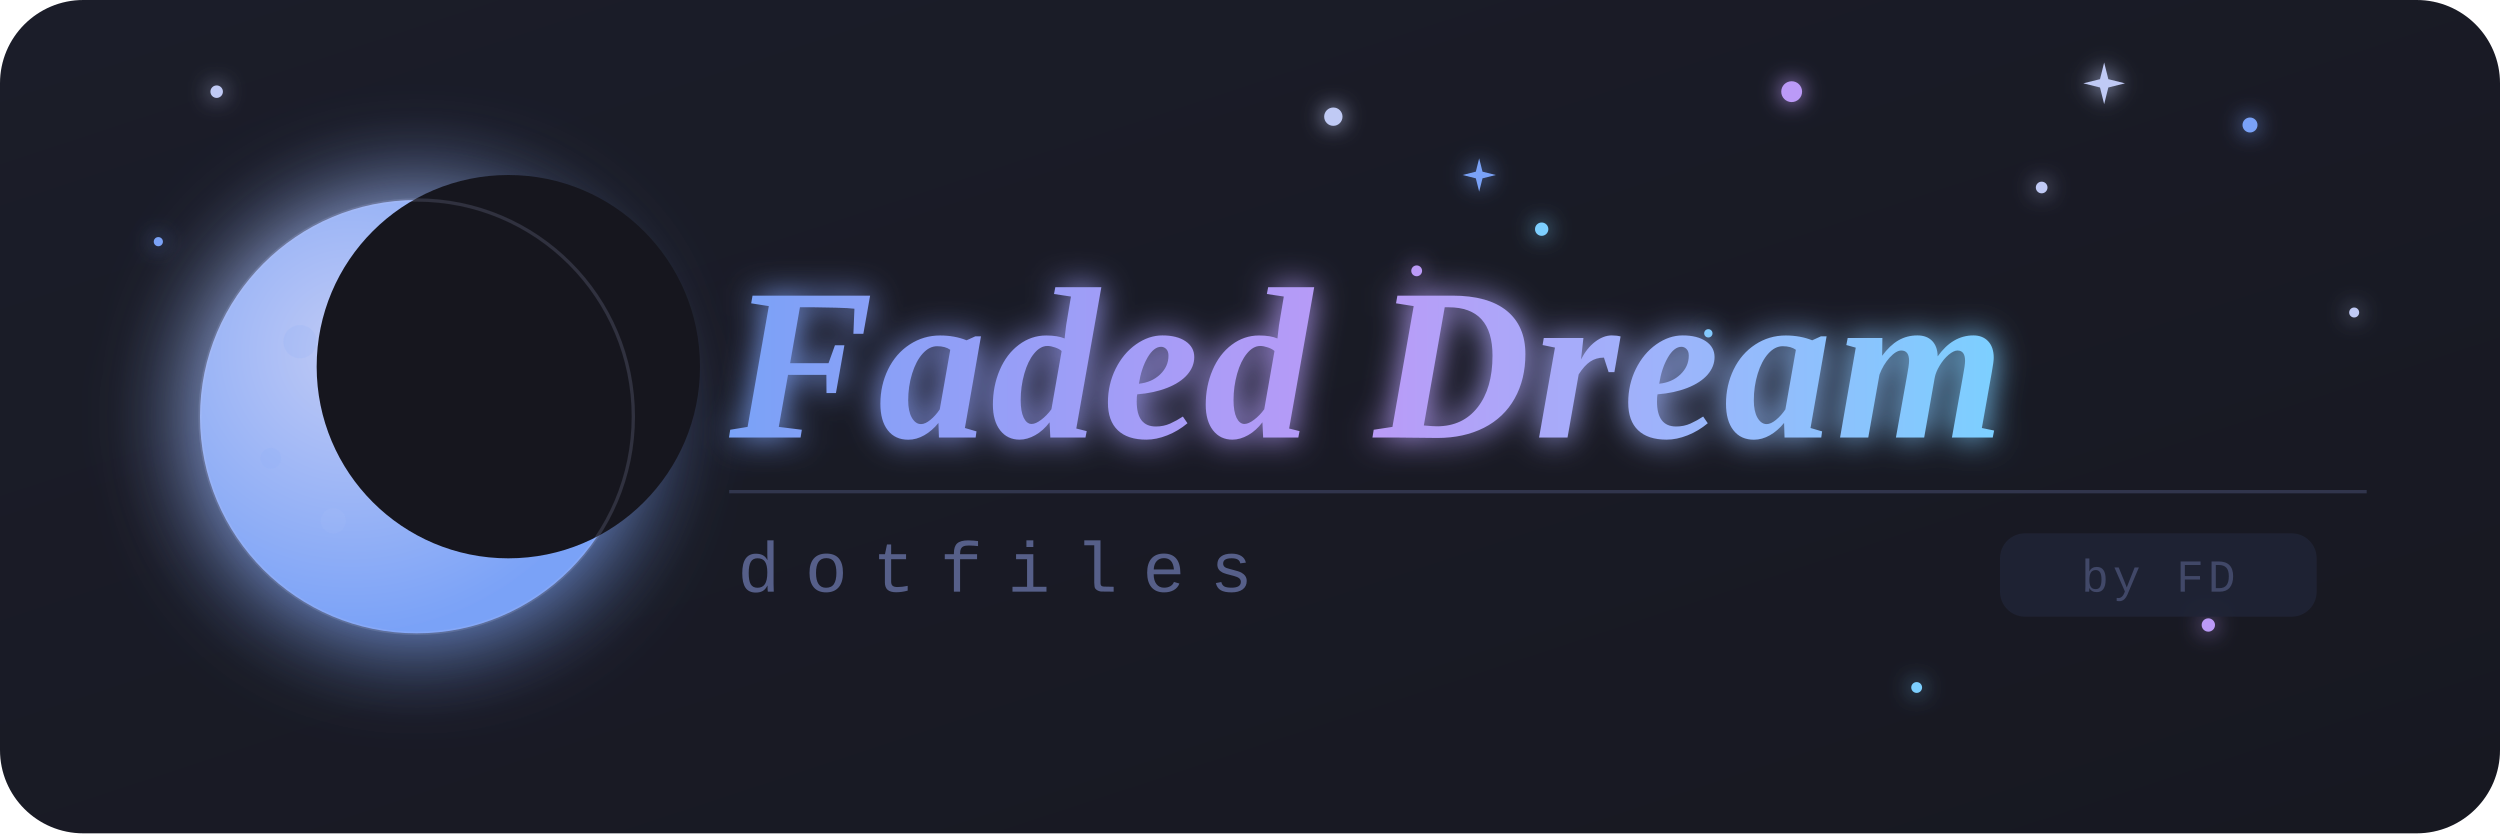
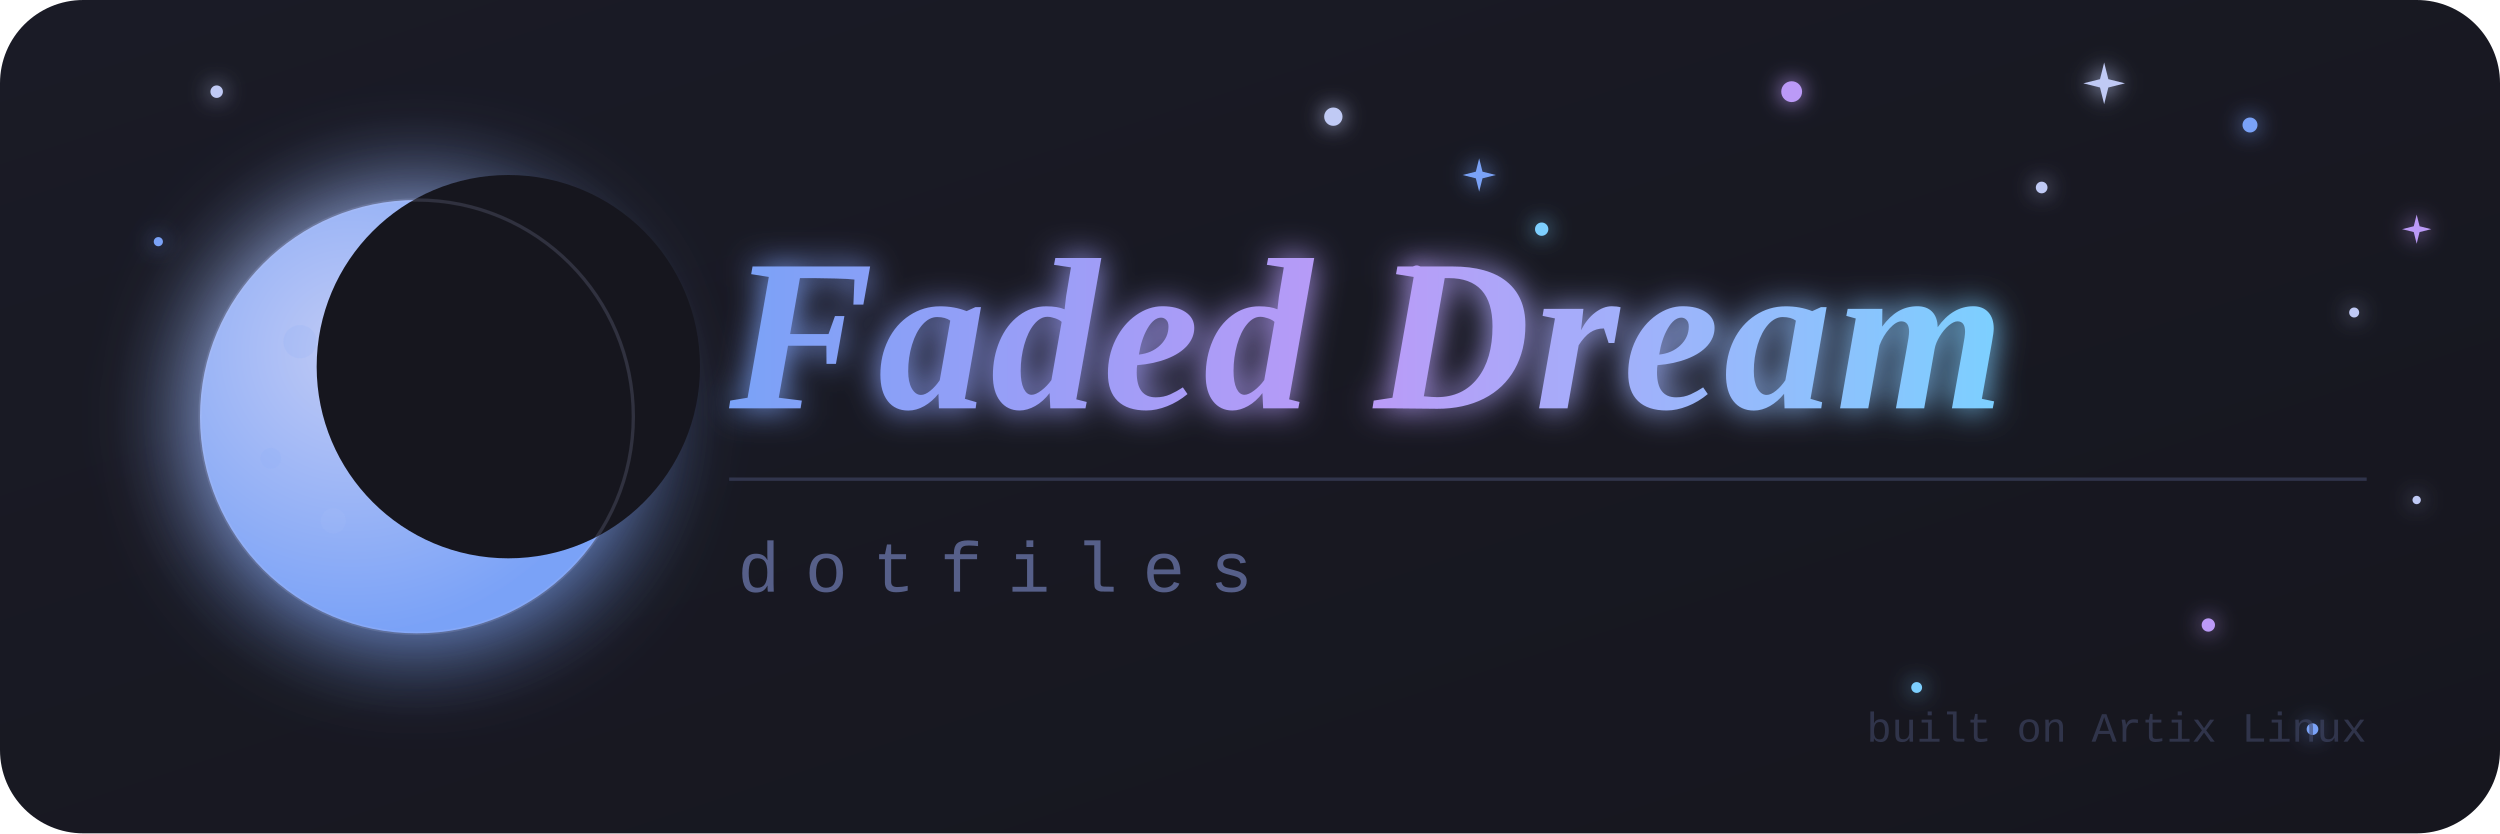
<svg xmlns="http://www.w3.org/2000/svg" viewBox="0 0 600 200" width="600" height="200">
  <defs>
    <linearGradient id="bg" x1="0%" y1="0%" x2="100%" y2="100%">
      <stop offset="0%" style="stop-color:#1a1b26" />
      <stop offset="100%" style="stop-color:#16161e" />
    </linearGradient>
    <radialGradient id="moonGlow" cx="50%" cy="50%" r="50%">
-       <stop offset="0%" style="stop-color:#7aa2f7;stop-opacity:0.25" />
+       <stop offset="0%" style="stop-color:#7aa2f7;stop-opacity:0.3" />
      <stop offset="100%" style="stop-color:#7aa2f7;stop-opacity:0" />
    </radialGradient>
    <radialGradient id="moonFace" cx="35%" cy="35%" r="65%">
      <stop offset="0%" style="stop-color:#c0caf5" />
      <stop offset="100%" style="stop-color:#7aa2f7" />
    </radialGradient>
    <linearGradient id="textGrad" x1="0%" y1="0%" x2="100%" y2="0%">
      <stop offset="0%" style="stop-color:#7aa2f7" />
      <stop offset="50%" style="stop-color:#bb9af7" />
      <stop offset="100%" style="stop-color:#7dcfff" />
-     </linearGradient>
-     <linearGradient id="subGrad" x1="0%" y1="0%" x2="100%" y2="0%">
-       <stop offset="0%" style="stop-color:#565f89" />
-       <stop offset="100%" style="stop-color:#414868" />
    </linearGradient>
    <filter id="moonBlur" x="-50%" y="-50%" width="200%" height="200%">
      <feGaussianBlur stdDeviation="12" result="blur" />
      <feMerge>
        <feMergeNode in="blur" />
        <feMergeNode in="SourceGraphic" />
      </feMerge>
    </filter>
    <filter id="starGlow" x="-100%" y="-100%" width="300%" height="300%">
      <feGaussianBlur stdDeviation="2.5" result="blur" />
      <feMerge>
        <feMergeNode in="blur" />
        <feMergeNode in="SourceGraphic" />
      </feMerge>
    </filter>
    <filter id="textGlow" x="-10%" y="-30%" width="120%" height="160%">
      <feGaussianBlur stdDeviation="4" result="blur" />
      <feMerge>
        <feMergeNode in="blur" />
        <feMergeNode in="SourceGraphic" />
      </feMerge>
    </filter>
  </defs>
  <rect width="600" height="200" rx="20" fill="url(#bg)" />
-   <rect width="600" height="200" rx="20" fill="#7aa2f7" opacity="0.015" />
  <g filter="url(#starGlow)">
    <circle cx="320" cy="28" r="2.2" fill="#c0caf5">
      <animate attributeName="opacity" values="1;0.2;1" dur="2.8s" repeatCount="indefinite" />
    </circle>
    <circle cx="370" cy="55" r="1.6" fill="#7dcfff">
      <animate attributeName="opacity" values="0.6;1;0.6" dur="2.1s" repeatCount="indefinite" />
    </circle>
    <circle cx="430" cy="22" r="2.5" fill="#bb9af7">
      <animate attributeName="opacity" values="1;0.3;1" dur="3.4s" repeatCount="indefinite" />
    </circle>
    <circle cx="490" cy="45" r="1.4" fill="#c0caf5">
      <animate attributeName="opacity" values="0.4;1;0.4" dur="1.9s" repeatCount="indefinite" />
    </circle>
    <circle cx="540" cy="30" r="1.8" fill="#7aa2f7">
      <animate attributeName="opacity" values="1;0.2;1" dur="2.5s" repeatCount="indefinite" />
    </circle>
    <circle cx="565" cy="75" r="1.2" fill="#c0caf5">
      <animate attributeName="opacity" values="0.5;1;0.5" dur="3.1s" repeatCount="indefinite" />
    </circle>
    <circle cx="410" cy="80" r="1.0" fill="#7dcfff">
      <animate attributeName="opacity" values="1;0.1;1" dur="2.3s" repeatCount="indefinite" />
    </circle>
    <circle cx="340" cy="65" r="1.3" fill="#bb9af7">
      <animate attributeName="opacity" values="0.3;1;0.3" dur="4.0s" repeatCount="indefinite" />
    </circle>
    <circle cx="52" cy="22" r="1.5" fill="#c0caf5">
      <animate attributeName="opacity" values="1;0.2;1" dur="2.6s" repeatCount="indefinite" />
    </circle>
    <circle cx="38" cy="58" r="1.1" fill="#7aa2f7">
      <animate attributeName="opacity" values="0.4;1;0.4" dur="3.3s" repeatCount="indefinite" />
    </circle>
    <circle cx="460" cy="165" r="1.3" fill="#7dcfff">
      <animate attributeName="opacity" values="1;0.3;1" dur="2.0s" repeatCount="indefinite" />
    </circle>
    <circle cx="530" cy="150" r="1.6" fill="#bb9af7">
      <animate attributeName="opacity" values="0.5;1;0.5" dur="3.7s" repeatCount="indefinite" />
    </circle>
-     <g transform="translate(505, 20)">
+     <circle cx="580" cy="120" r="1.0" fill="#c0caf5">
+       <animate attributeName="opacity" values="1;0.2;1" dur="2.9s" repeatCount="indefinite" />
+     </circle>
+     <circle cx="555" cy="175" r="1.4" fill="#7aa2f7">
+       <animate attributeName="opacity" values="0.3;1;0.3" dur="3.5s" repeatCount="indefinite" />
+     </circle>
+     <g transform="translate(505,20)">
      <path d="M0,-5 L1,-1 L5,0 L1,1 L0,5 L-1,1 L-5,0 L-1,-1 Z" fill="#c0caf5">
        <animate attributeName="opacity" values="1;0.1;1" dur="2.2s" repeatCount="indefinite" />
        <animateTransform attributeName="transform" type="rotate" values="0;45;0" dur="2.2s" repeatCount="indefinite" />
      </path>
    </g>
-     <g transform="translate(355, 42)">
+     <g transform="translate(355,42)">
      <path d="M0,-4 L0.8,-0.8 L4,0 L0.8,0.8 L0,4 L-0.8,0.8 L-4,0 L-0.8,-0.8 Z" fill="#7aa2f7">
        <animate attributeName="opacity" values="0.3;1;0.3" dur="3.0s" repeatCount="indefinite" />
        <animateTransform attributeName="transform" type="rotate" values="0;-45;0" dur="3.0s" repeatCount="indefinite" />
+       </path>
+     </g>
+     <g transform="translate(580,55)">
+       <path d="M0,-3.5 L0.7,-0.7 L3.5,0 L0.7,0.7 L0,3.5 L-0.7,0.7 L-3.5,0 L-0.7,-0.7 Z" fill="#bb9af7">
+         <animate attributeName="opacity" values="0.5;1;0.2;1;0.5" dur="4.1s" repeatCount="indefinite" />
+         <animateTransform attributeName="transform" type="rotate" values="0;45;0" dur="4.1s" repeatCount="indefinite" />
      </path>
    </g>
  </g>
  <circle cx="100" cy="100" r="72" fill="url(#moonGlow)" />
  <circle cx="100" cy="100" r="52" fill="url(#moonFace)" filter="url(#moonBlur)" />
  <circle cx="122" cy="88" r="46" fill="#16161e" />
  <circle cx="72" cy="82" r="4" fill="#7aa2f7" opacity="0.12" />
  <circle cx="65" cy="110" r="2.5" fill="#7aa2f7" opacity="0.10" />
  <circle cx="80" cy="125" r="3" fill="#c0caf5" opacity="0.08" />
  <circle cx="100" cy="100" r="52" fill="none" stroke="#c0caf5" stroke-width="0.8" opacity="0.15" />
-   <text x="175" y="105" font-family="Georgia, 'Times New Roman', serif" font-size="52" font-weight="bold" font-style="italic" fill="url(#textGrad)" filter="url(#textGlow)" letter-spacing="1">Faded Dream</text>
-   <line x1="175" y1="118" x2="568" y2="118" stroke="#414868" stroke-width="0.8" opacity="0.6" />
+   <text x="175" y="98" font-family="Georgia, 'Times New Roman', serif" font-size="52" font-weight="bold" font-style="italic" fill="url(#textGrad)" filter="url(#textGlow)" letter-spacing="1">Faded Dream</text>
+   <line x1="175" y1="115" x2="568" y2="115" stroke="#414868" stroke-width="0.8" opacity="0.6" />
  <text x="177" y="142" font-family="'Courier New', Courier, monospace" font-size="17" fill="#565f89" letter-spacing="6">dotfiles</text>
-   <rect x="480" y="128" width="76" height="20" rx="6" fill="#1f2335" opacity="0.9" />
-   <text x="518" y="142" font-family="'Courier New', Courier, monospace" font-size="11" fill="#414868" text-anchor="middle" letter-spacing="1">by FD</text>
+   <text x="568" y="178" font-family="'Courier New', Courier, monospace" font-size="10" fill="#414868" text-anchor="end" opacity="0.6">built on Artix Linux</text>
</svg>
